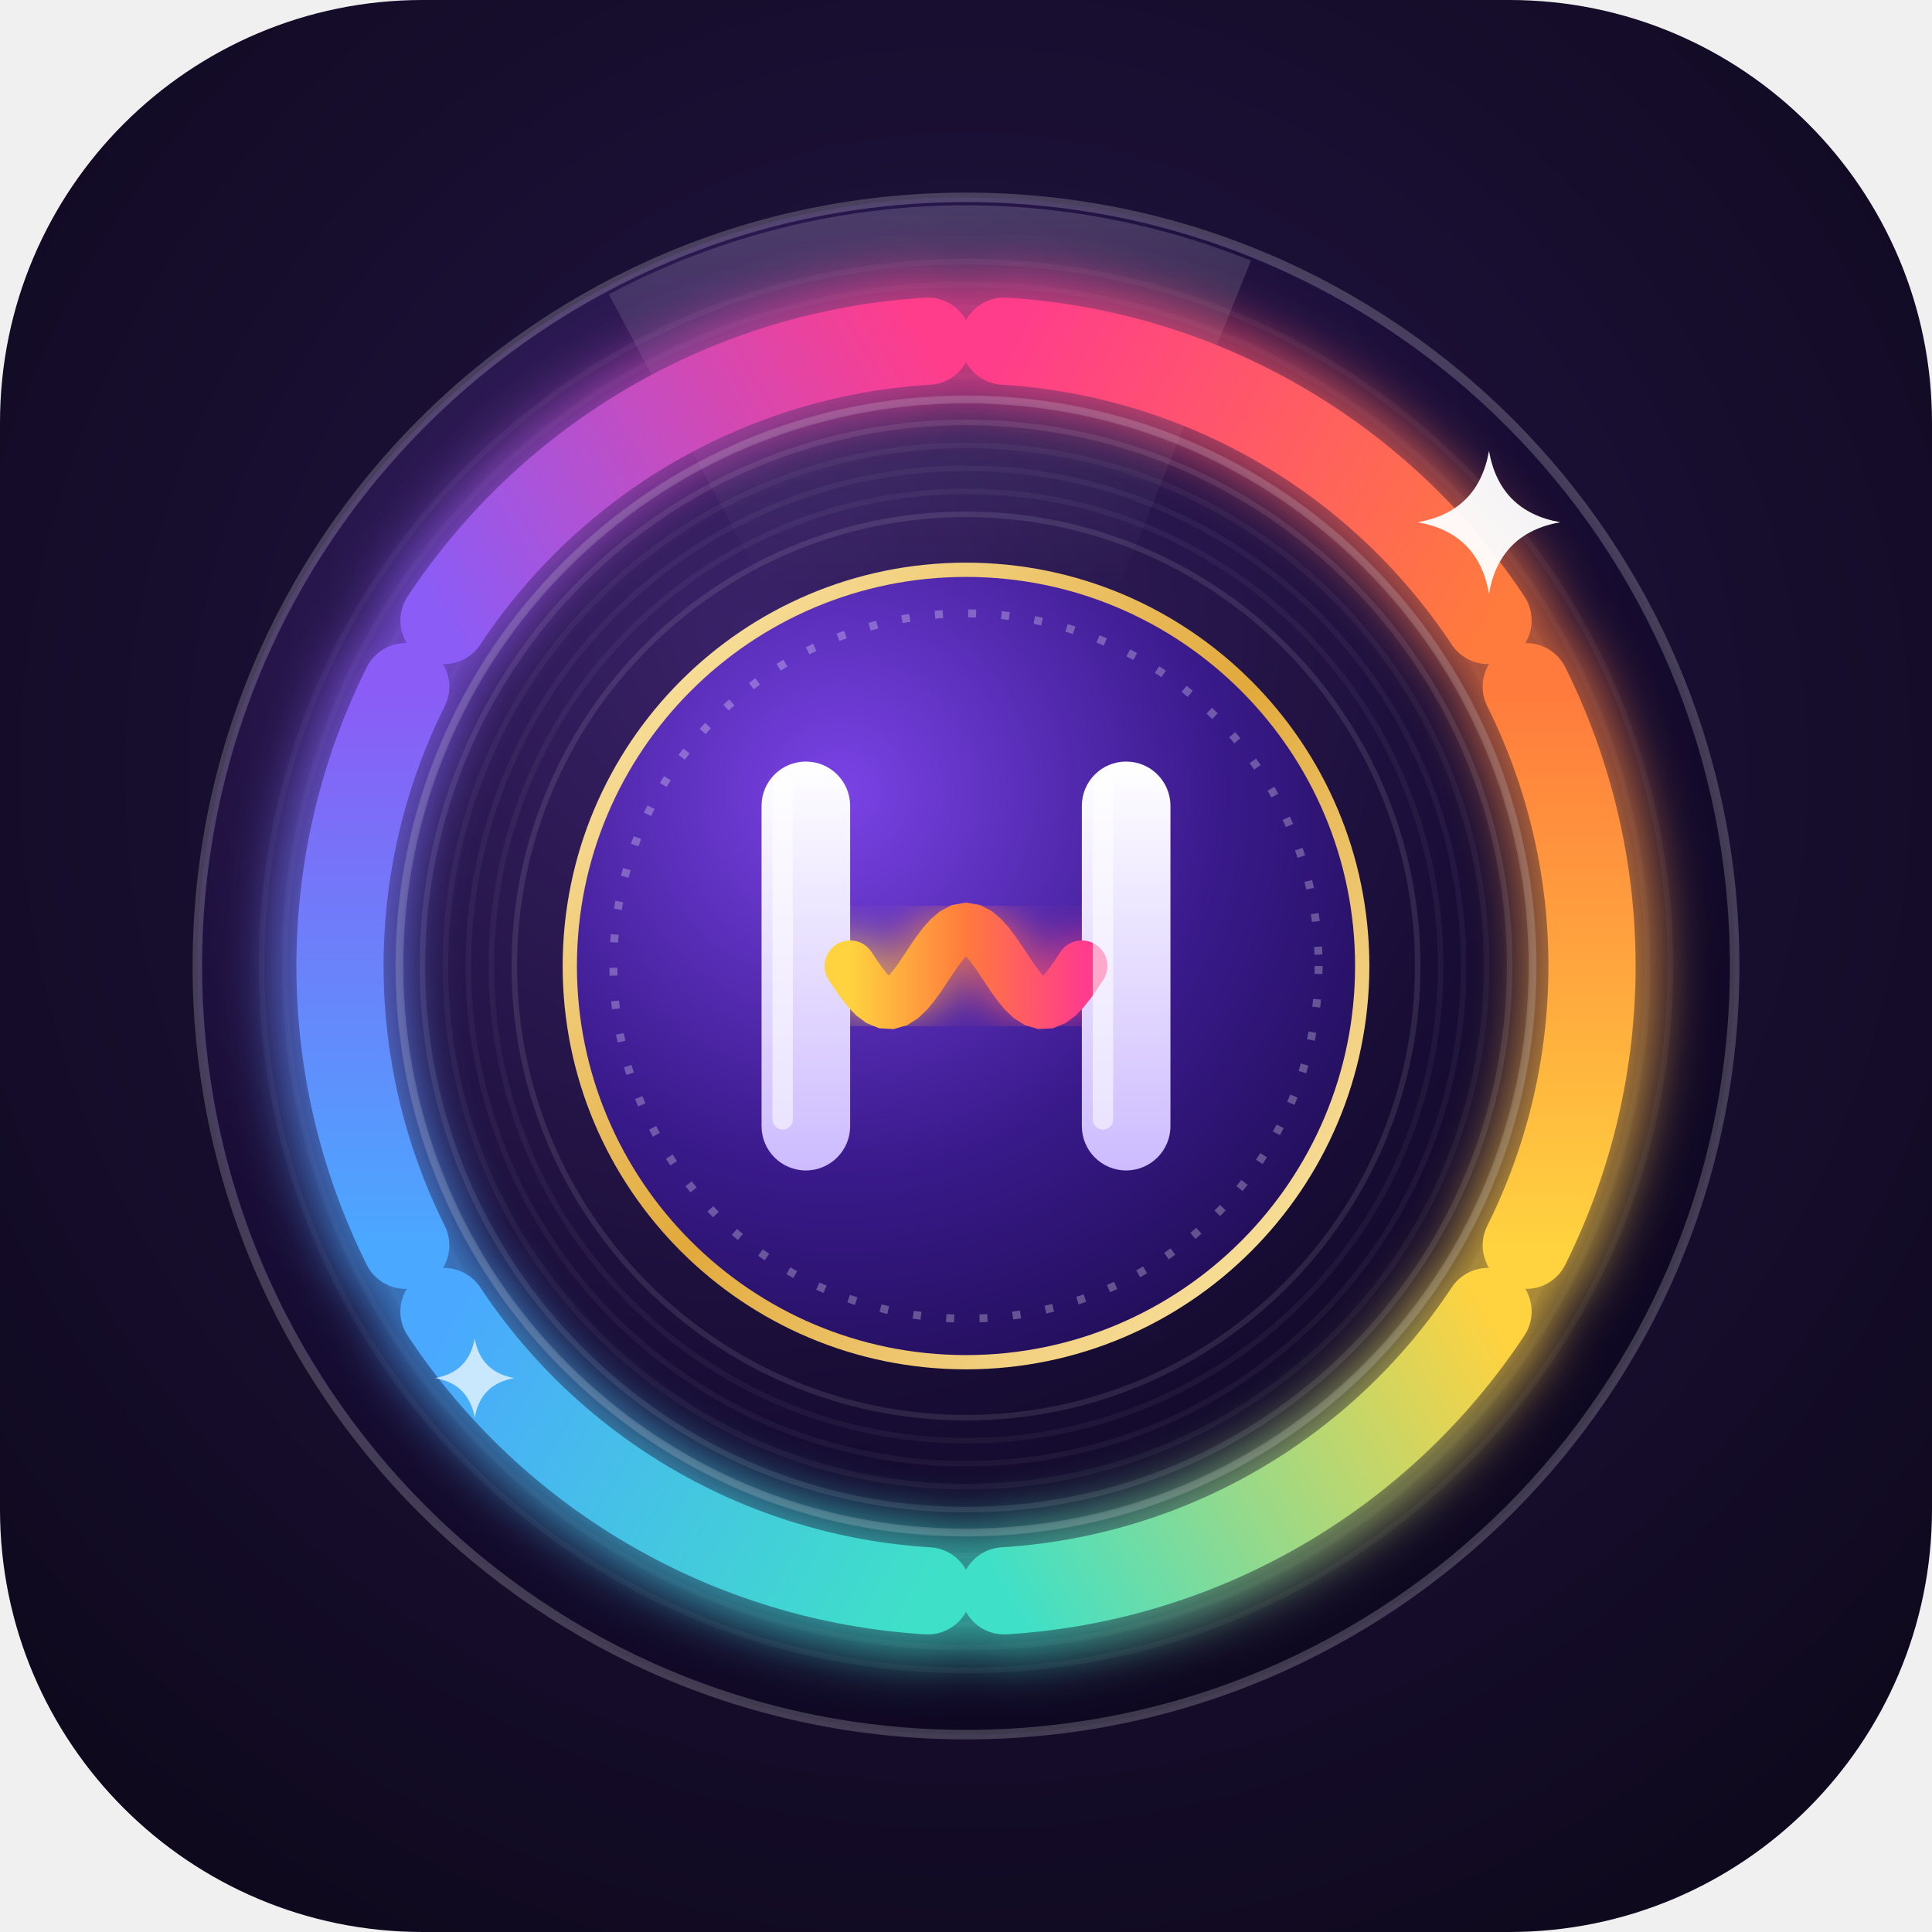
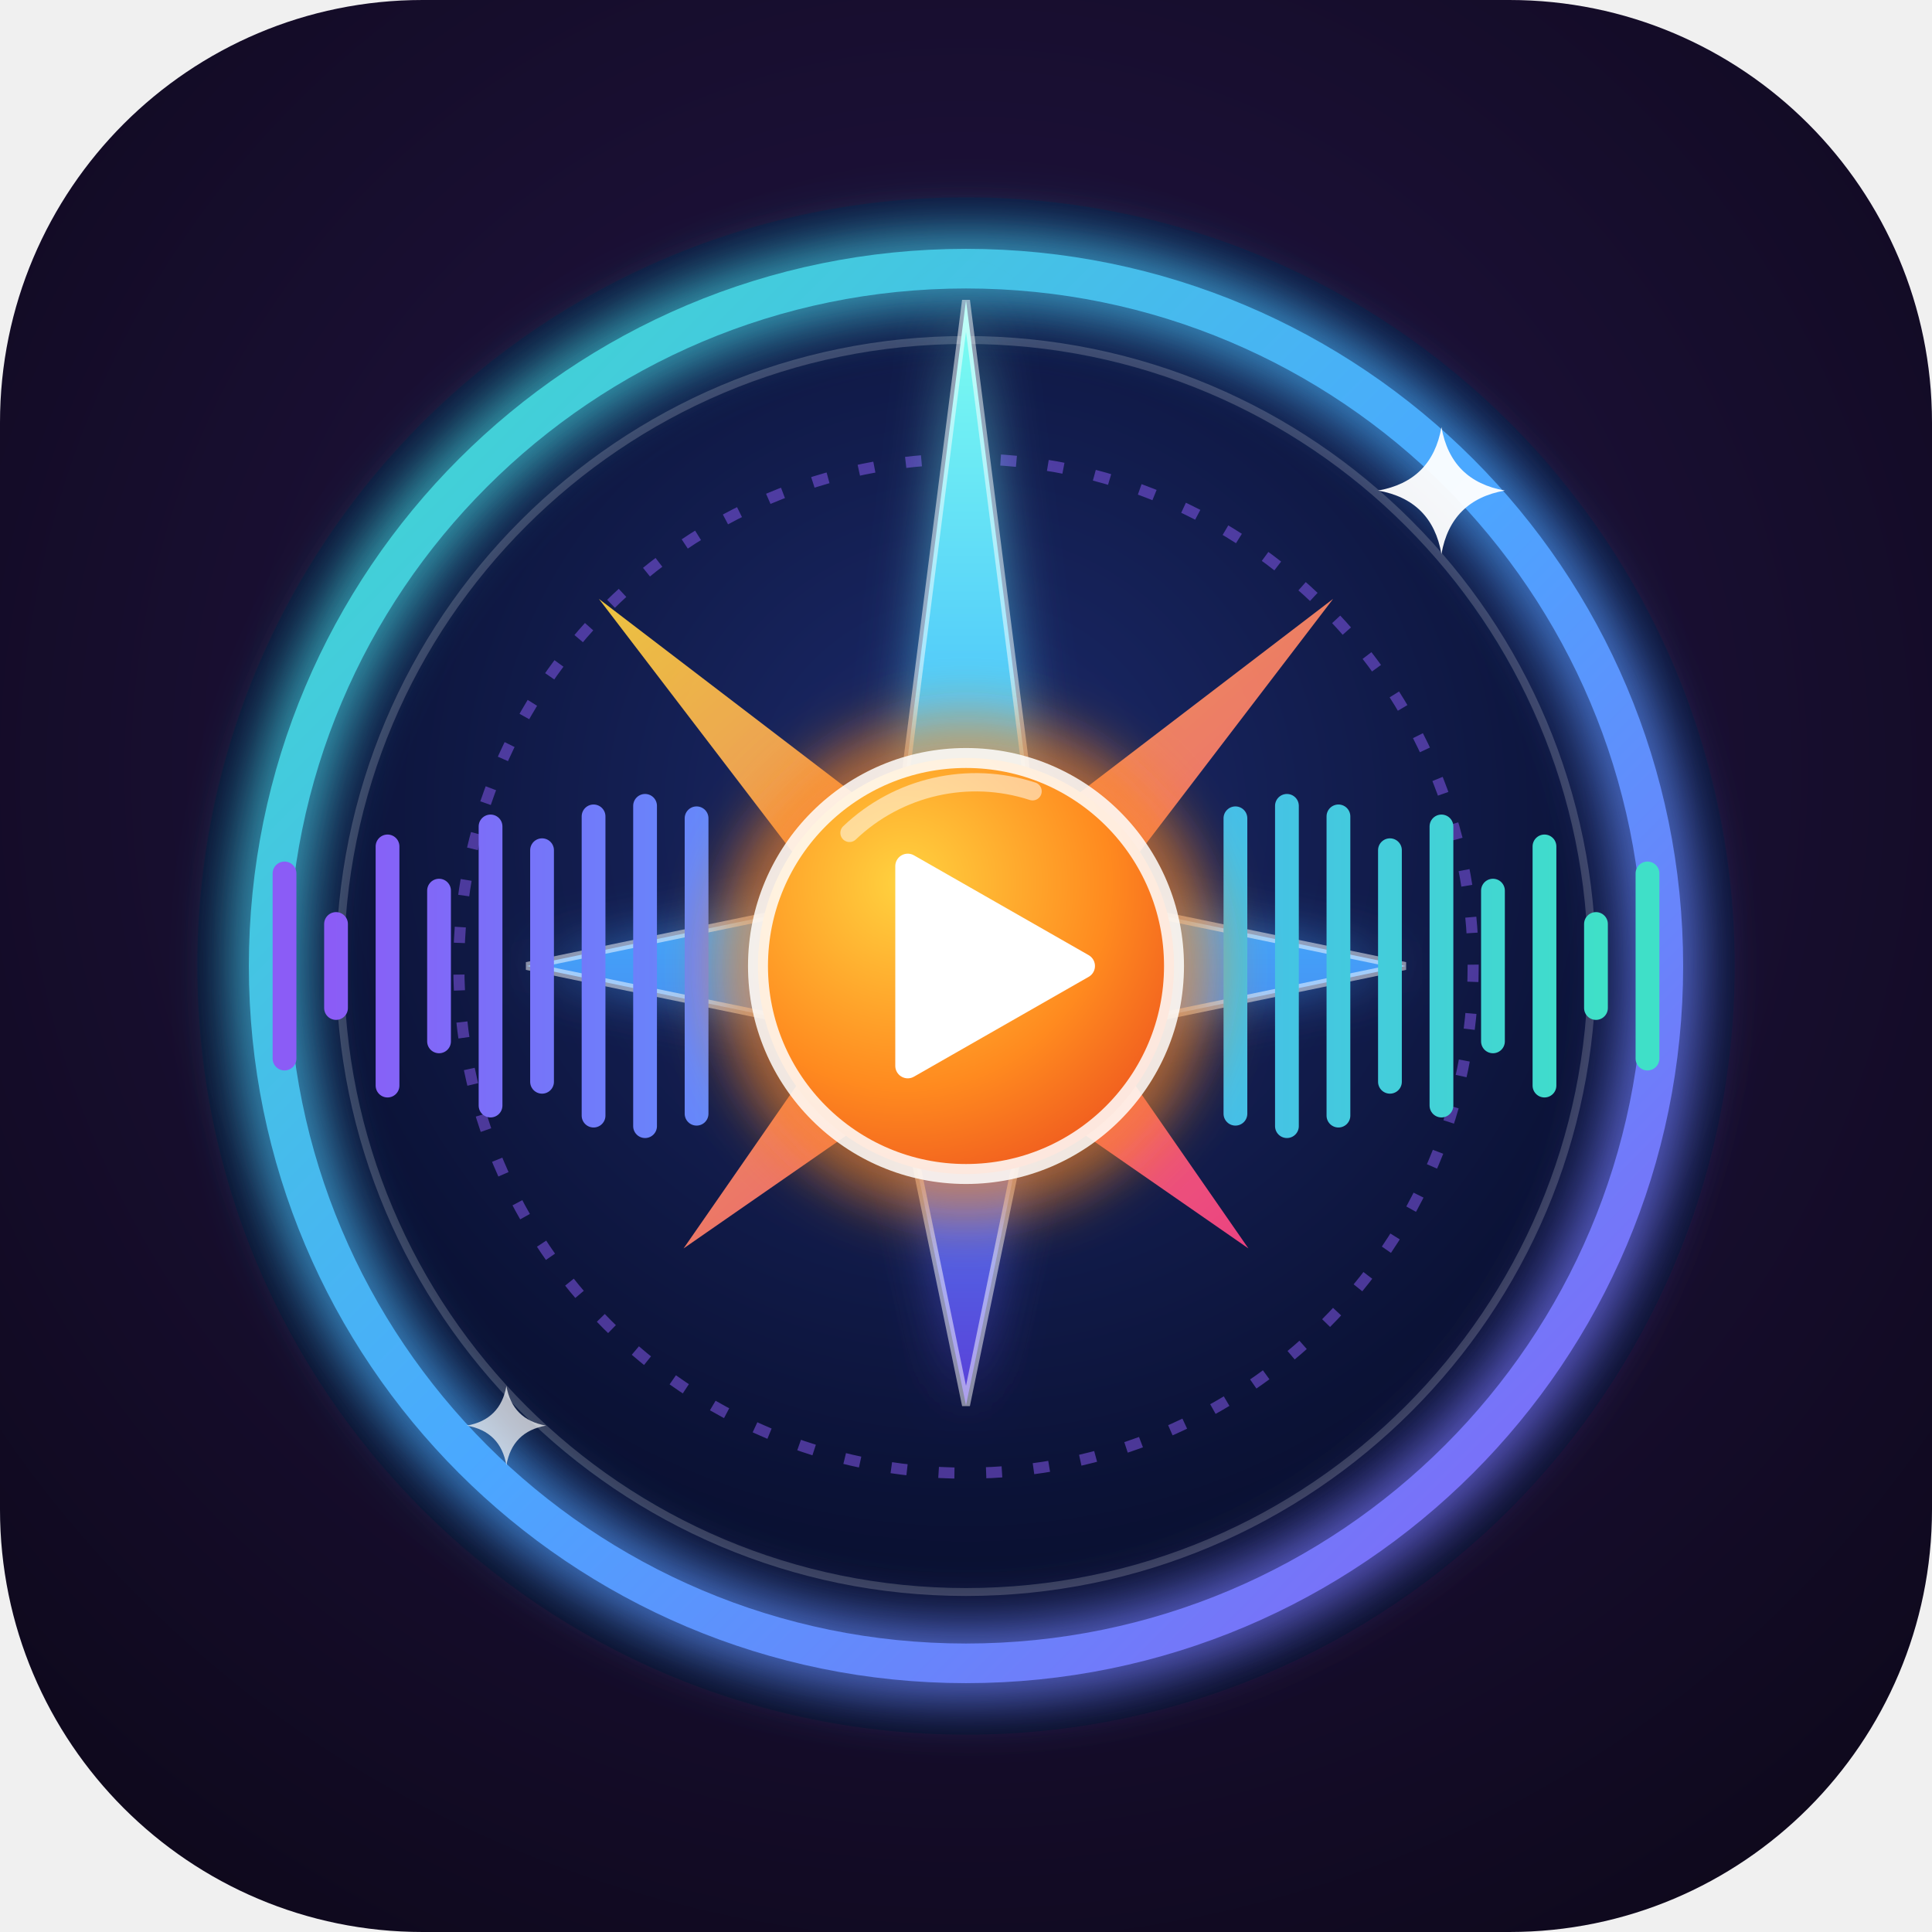
<svg xmlns="http://www.w3.org/2000/svg" viewBox="0 0 512 512">
  <defs>
    <radialGradient id="ic-bg" cx=".5" cy=".4" r=".8">
      <stop offset="0" stop-color="#241548" />
      <stop offset="1" stop-color="#0b0716" />
    </radialGradient>
  </defs>
  <rect width="512" height="512" rx="112" fill="url(#ic-bg)" />
  <g transform="translate(46 46) scale(2.1)">
    <defs>
-       <filter id="ic-blur" x="-30%" y="-30%" width="160%" height="160%">
-         <feGaussianBlur stdDeviation="3.2" />
+       <filter id="ic-blur" x="-40%" y="-40%" width="180%" height="180%">
+         <feGaussianBlur stdDeviation="3.4" />
      </filter>
-       <linearGradient id="ic-bar" x1="0" y1="0" x2="0" y2="1">
-         <stop offset="0" stop-color="#ffffff" />
-         <stop offset="1" stop-color="#cdbbff" />
+       <radialGradient id="ic-orb" cx=".35" cy=".3" r=".9">
+         <stop offset="0" stop-color="#ffd23f" />
+         <stop offset=".55" stop-color="#ff8a1f" />
+         <stop offset="1" stop-color="#e8431f" />
+       </radialGradient>
+       <linearGradient id="ic-wavebar" gradientUnits="userSpaceOnUse" x1="20" y1="0" x2="180" y2="0">
+         <stop offset="0" stop-color="#8b5cf6" />
+         <stop offset=".5" stop-color="#4aa8ff" />
+         <stop offset="1" stop-color="#3fe0c8" />
      </linearGradient>
-       <linearGradient id="ic-wave" x1="0" y1="0" x2="1" y2="0">
+       <linearGradient id="ic-neon" x1="0" y1="0" x2="1" y2="1">
+         <stop offset="0" stop-color="#3fe0c8" />
+         <stop offset=".5" stop-color="#4aa8ff" />
+         <stop offset="1" stop-color="#8b5cf6" />
+       </linearGradient>
+       <linearGradient id="ic-starcool" x1=".5" y1="0" x2=".5" y2="1">
+         <stop offset="0" stop-color="#7dfff0" />
+         <stop offset=".5" stop-color="#3fb4ff" />
+         <stop offset="1" stop-color="#5a3fd8" />
+       </linearGradient>
+       <linearGradient id="ic-starwarm" x1="0" y1="0" x2="1" y2="1">
        <stop offset="0" stop-color="#ffd23f" />
-         <stop offset=".5" stop-color="#ff7a3d" />
        <stop offset="1" stop-color="#ff3d8b" />
      </linearGradient>
    </defs>
    <defs>
-       <radialGradient id="ic-body" cx=".36" cy=".28" r=".95">
-         <stop offset="0" stop-color="#3a2268" />
-         <stop offset=".55" stop-color="#170c33" />
-         <stop offset="1" stop-color="#070411" />
+       <radialGradient id="ic-body" cx=".5" cy=".4" r=".75">
+         <stop offset="0" stop-color="#1b2a6b" />
+         <stop offset=".6" stop-color="#0b1236" />
+         <stop offset="1" stop-color="#050818" />
      </radialGradient>
-       <radialGradient id="ic-label" cx=".34" cy=".28" r=".95">
-         <stop offset="0" stop-color="#7a43e6" />
-         <stop offset=".5" stop-color="#3a1a8c" />
-         <stop offset="1" stop-color="#14083e" />
-       </radialGradient>
-       <linearGradient id="ic-gold" x1="0" y1="0" x2="1" y2="1">
-         <stop offset="0" stop-color="#fff0b8" />
-         <stop offset=".5" stop-color="#e2a93b" />
-         <stop offset="1" stop-color="#fff0b8" />
-       </linearGradient>
-       <linearGradient id="ic-sheen" x1=".5" y1=".5" x2=".5" y2="0">
-         <stop offset="0" stop-color="#fff" stop-opacity="0" />
-         <stop offset="1" stop-color="#fff" stop-opacity=".16" />
-       </linearGradient>
    </defs>
    <circle cx="100" cy="100" r="97" fill="url(#ic-body)" />
-     <circle cx="100" cy="100" r="57" fill="none" stroke="#fff" stroke-opacity="0.1" stroke-width=".7" />
-     <circle cx="100" cy="100" r="59.9" fill="none" stroke="#fff" stroke-opacity="0.045" stroke-width=".7" />
-     <circle cx="100" cy="100" r="62.8" fill="none" stroke="#fff" stroke-opacity="0.045" stroke-width=".7" />
-     <circle cx="100" cy="100" r="65.7" fill="none" stroke="#fff" stroke-opacity="0.045" stroke-width=".7" />
-     <circle cx="100" cy="100" r="68.6" fill="none" stroke="#fff" stroke-opacity="0.1" stroke-width=".7" />
-     <circle cx="100" cy="100" r="71.5" fill="none" stroke="#fff" stroke-opacity="0.045" stroke-width=".7" />
-     <circle cx="100" cy="100" r="74.4" fill="none" stroke="#fff" stroke-opacity="0.045" stroke-width=".7" />
-     <circle cx="100" cy="100" r="77.3" fill="none" stroke="#fff" stroke-opacity="0.045" stroke-width=".7" />
-     <circle cx="100" cy="100" r="80.2" fill="none" stroke="#fff" stroke-opacity="0.1" stroke-width=".7" />
-     <circle cx="100" cy="100" r="83.1" fill="none" stroke="#fff" stroke-opacity="0.045" stroke-width=".7" />
-     <circle cx="100" cy="100" r="86" fill="none" stroke="#fff" stroke-opacity="0.045" stroke-width=".7" />
-     <circle cx="100" cy="100" r="88.9" fill="none" stroke="#fff" stroke-opacity="0.045" stroke-width=".7" />
-     <path d="M100 100L54.93 15.24A96 96 0 0 1 135.96 10.99Z" fill="url(#ic-sheen)" />
-     <path d="M100 100L145.07 184.76A96 96 0 0 1 64.04 189.01Z" fill="url(#ic-sheen)" />
-     <defs>
-       <linearGradient id="ic-r0" gradientUnits="userSpaceOnUse" x1="104.82" y1="21.15" x2="165.88" y2="56.4">
-         <stop offset="0" stop-color="#ff3d8b" />
-         <stop offset="1" stop-color="#ff7a3d" />
-       </linearGradient>
-       <linearGradient id="ic-r1" gradientUnits="userSpaceOnUse" x1="170.7" y1="64.75" x2="170.7" y2="135.25">
-         <stop offset="0" stop-color="#ff7a3d" />
-         <stop offset="1" stop-color="#ffd23f" />
-       </linearGradient>
-       <linearGradient id="ic-r2" gradientUnits="userSpaceOnUse" x1="165.88" y1="143.6" x2="104.82" y2="178.85">
-         <stop offset="0" stop-color="#ffd23f" />
-         <stop offset="1" stop-color="#3fe0c8" />
-       </linearGradient>
-       <linearGradient id="ic-r3" gradientUnits="userSpaceOnUse" x1="95.18" y1="178.85" x2="34.12" y2="143.6">
-         <stop offset="0" stop-color="#3fe0c8" />
-         <stop offset="1" stop-color="#4aa8ff" />
-       </linearGradient>
-       <linearGradient id="ic-r4" gradientUnits="userSpaceOnUse" x1="29.3" y1="135.25" x2="29.3" y2="64.75">
-         <stop offset="0" stop-color="#4aa8ff" />
-         <stop offset="1" stop-color="#8b5cf6" />
-       </linearGradient>
-       <linearGradient id="ic-r5" gradientUnits="userSpaceOnUse" x1="34.12" y1="56.4" x2="95.18" y2="21.15">
-         <stop offset="0" stop-color="#8b5cf6" />
-         <stop offset="1" stop-color="#ff3d8b" />
-       </linearGradient>
-     </defs>
-     <g filter="url(#ic-blur)" opacity=".7">
-       <path d="M104.82 21.15A79 79 0 0 1 165.88 56.4" stroke="url(#ic-r0)" stroke-width="17" stroke-linecap="round" fill="none" />
-       <path d="M170.7 64.75A79 79 0 0 1 170.7 135.25" stroke="url(#ic-r1)" stroke-width="17" stroke-linecap="round" fill="none" />
-       <path d="M165.88 143.6A79 79 0 0 1 104.82 178.85" stroke="url(#ic-r2)" stroke-width="17" stroke-linecap="round" fill="none" />
-       <path d="M95.18 178.85A79 79 0 0 1 34.12 143.6" stroke="url(#ic-r3)" stroke-width="17" stroke-linecap="round" fill="none" />
-       <path d="M29.3 135.25A79 79 0 0 1 29.3 64.75" stroke="url(#ic-r4)" stroke-width="17" stroke-linecap="round" fill="none" />
-       <path d="M34.12 56.4A79 79 0 0 1 95.18 21.15" stroke="url(#ic-r5)" stroke-width="17" stroke-linecap="round" fill="none" />
+     <circle cx="100" cy="100" r="88" fill="none" stroke="url(#ic-neon)" stroke-width="9" filter="url(#ic-blur)" opacity=".8" />
+     <circle cx="100" cy="100" r="88" fill="none" stroke="url(#ic-neon)" stroke-width="5" />
+     <circle cx="100" cy="100" r="79" fill="none" stroke="#fff" stroke-opacity=".18" stroke-width="1" />
+     <circle cx="100" cy="100" r="64" fill="none" stroke="#8b5cf6" stroke-opacity=".5" stroke-width="1.4" stroke-dasharray="2 4" />
+     <path d="M100 16L109.5 90.5L155.44 100L109.5 109.5L100 155.44L90.5 109.5L44.56 100L90.5 90.5Z" fill="url(#ic-starcool)" filter="url(#ic-blur)" opacity=".65" />
+     <path d="M146.33 53.67L110.92 100L135.64 135.64L100 110.92L64.36 135.64L89.08 100L53.67 53.67L100 89.08Z" fill="url(#ic-starwarm)" opacity=".92" />
+     <path d="M100 16L109.5 90.5L155.44 100L109.5 109.5L100 155.44L90.5 109.5L44.56 100L90.5 90.5Z" fill="url(#ic-starcool)" />
+     <path d="M100 16L109.5 90.5L155.44 100L109.5 109.5L100 155.44L90.5 109.5L44.56 100L90.5 90.5Z" fill="none" stroke="#fff" stroke-opacity=".5" stroke-width="1" />
+     <g stroke="url(#ic-wavebar)" stroke-width="3" stroke-linecap="round">
+       <line x1="66" y1="81.36" x2="66" y2="118.64" />
+       <line x1="134" y1="81.36" x2="134" y2="118.64" />
+       <line x1="59.5" y1="79.79" x2="59.5" y2="120.21" />
+       <line x1="140.5" y1="79.79" x2="140.5" y2="120.21" />
+       <line x1="53" y1="81.12" x2="53" y2="118.88" />
+       <line x1="147" y1="81.12" x2="147" y2="118.88" />
+       <line x1="46.5" y1="85.39" x2="46.5" y2="114.61" />
+       <line x1="153.5" y1="85.39" x2="153.5" y2="114.61" />
+       <line x1="40" y1="82.39" x2="40" y2="117.61" />
+       <line x1="160" y1="82.39" x2="160" y2="117.61" />
+       <line x1="33.5" y1="90.49" x2="33.5" y2="109.51" />
+       <line x1="166.5" y1="90.49" x2="166.5" y2="109.51" />
+       <line x1="27" y1="84.91" x2="27" y2="115.09" />
+       <line x1="173" y1="84.91" x2="173" y2="115.09" />
+       <line x1="20.5" y1="94.7" x2="20.5" y2="105.3" />
+       <line x1="179.5" y1="94.7" x2="179.5" y2="105.3" />
+       <line x1="14" y1="88.32" x2="14" y2="111.68" />
+       <line x1="186" y1="88.32" x2="186" y2="111.68" />
    </g>
-     <path d="M104.82 21.15A79 79 0 0 1 165.88 56.4" stroke="url(#ic-r0)" stroke-width="11" stroke-linecap="round" fill="none" />
-     <path d="M170.7 64.75A79 79 0 0 1 170.7 135.25" stroke="url(#ic-r1)" stroke-width="11" stroke-linecap="round" fill="none" />
-     <path d="M165.88 143.6A79 79 0 0 1 104.82 178.85" stroke="url(#ic-r2)" stroke-width="11" stroke-linecap="round" fill="none" />
-     <path d="M95.18 178.85A79 79 0 0 1 34.12 143.6" stroke="url(#ic-r3)" stroke-width="11" stroke-linecap="round" fill="none" />
-     <path d="M29.3 135.25A79 79 0 0 1 29.3 64.75" stroke="url(#ic-r4)" stroke-width="11" stroke-linecap="round" fill="none" />
-     <path d="M34.12 56.4A79 79 0 0 1 95.18 21.15" stroke="url(#ic-r5)" stroke-width="11" stroke-linecap="round" fill="none" />
-     <circle cx="100" cy="100" r="71.5" fill="none" stroke="#fff" stroke-opacity=".16" stroke-width="1" />
-     <circle cx="100" cy="100" r="97" fill="none" stroke="#fff" stroke-opacity=".2" stroke-width="1.2" />
-     <circle cx="100" cy="100" r="50" fill="url(#ic-label)" />
-     <circle cx="100" cy="100" r="50" fill="none" stroke="url(#ic-gold)" stroke-width="1.8" />
-     <circle cx="100" cy="100" r="44.5" fill="none" stroke="#fff" stroke-opacity=".28" stroke-width="1" stroke-dasharray="1 3.2" />
-     <g transform="translate(100 100) scale(0.86)">
-       <path d="M-17 0L-16.15 1.28L-15.3 2.5L-14.45 3.57L-13.6 4.45L-12.75 5.08L-11.9 5.43L-11.05 5.48L-10.2 5.23L-9.35 4.69L-8.5 3.89L-7.65 2.87L-6.8 1.7L-5.95 0.43L-5.1 -0.86L-4.25 -2.1L-3.4 -3.23L-2.55 -4.18L-1.7 -4.9L-0.85 -5.35L0 -5.5L0.85 -5.35L1.7 -4.9L2.55 -4.18L3.4 -3.23L4.25 -2.1L5.1 -0.86L5.95 0.43L6.8 1.7L7.65 2.87L8.5 3.89L9.35 4.69L10.2 5.23L11.05 5.48L11.9 5.43L12.75 5.08L13.6 4.45L14.45 3.57L15.3 2.5L16.15 1.28L17 0" stroke="url(#ic-wave)" stroke-width="9" stroke-linecap="round" fill="none" filter="url(#ic-blur)" opacity=".75" />
-       <rect x="-30" y="-30" width="13" height="60" rx="6.5" fill="url(#ic-bar)" />
-       <rect x="17" y="-30" width="13" height="60" rx="6.5" fill="url(#ic-bar)" />
-       <path d="M-17 0L-16.15 1.28L-15.3 2.5L-14.45 3.57L-13.6 4.45L-12.75 5.08L-11.9 5.43L-11.05 5.48L-10.2 5.23L-9.35 4.69L-8.5 3.89L-7.65 2.87L-6.8 1.7L-5.95 0.43L-5.1 -0.86L-4.25 -2.1L-3.4 -3.23L-2.55 -4.18L-1.7 -4.9L-0.85 -5.35L0 -5.5L0.85 -5.35L1.7 -4.9L2.55 -4.18L3.4 -3.23L4.25 -2.1L5.1 -0.86L5.95 0.43L6.8 1.7L7.65 2.87L8.5 3.89L9.35 4.69L10.2 5.23L11.05 5.48L11.9 5.43L12.75 5.08L13.6 4.45L14.45 3.57L15.3 2.5L16.15 1.28L17 0" stroke="url(#ic-wave)" stroke-width="7.5" stroke-linecap="round" fill="none" />
-       <rect x="-28.4" y="-28" width="3" height="52" rx="1.5" fill="#fff" opacity=".55" />
-       <rect x="18.6" y="-28" width="3" height="52" rx="1.5" fill="#fff" opacity=".55" />
+     <g transform="translate(100 100) scale(1.05)">
+       <circle r="30" fill="#ff8a1f" filter="url(#ic-blur)" opacity=".65" />
+       <circle r="25" fill="url(#ic-orb)" />
+       <circle r="25" fill="none" stroke="#fff" stroke-opacity=".85" stroke-width="2.4" />
+       <path d="M-7 -12L14 0L-7 12Z" fill="#fff" stroke="#fff" stroke-width="3" stroke-linejoin="round" />
+       <path d="M-14 -16A22 22 0 0 1 8 -21" fill="none" stroke="#fff" stroke-opacity=".5" stroke-width="2.2" stroke-linecap="round" />
    </g>
-     <path d="M166 35Q167.35 42.65 175 44Q167.35 45.35 166 53Q164.65 45.35 157 44Q164.65 42.65 166 35Z" fill="#fff" opacity="0.95" />
-     <path d="M38 147Q38.75 151.25 43 152Q38.75 152.75 38 157Q37.25 152.75 33 152Q37.25 151.25 38 147Z" fill="#fff" opacity="0.7" />
+     <path d="M160 32Q161.2 38.8 168 40Q161.2 41.2 160 48Q158.8 41.2 152 40Q158.8 38.8 160 32Z" fill="#fff" opacity="0.95" />
+     <path d="M42 153Q42.75 157.25 47 158Q42.75 158.75 42 163Q41.25 158.75 37 158Q41.25 157.25 42 153Z" fill="#fff" opacity="0.7" />
  </g>
</svg>
